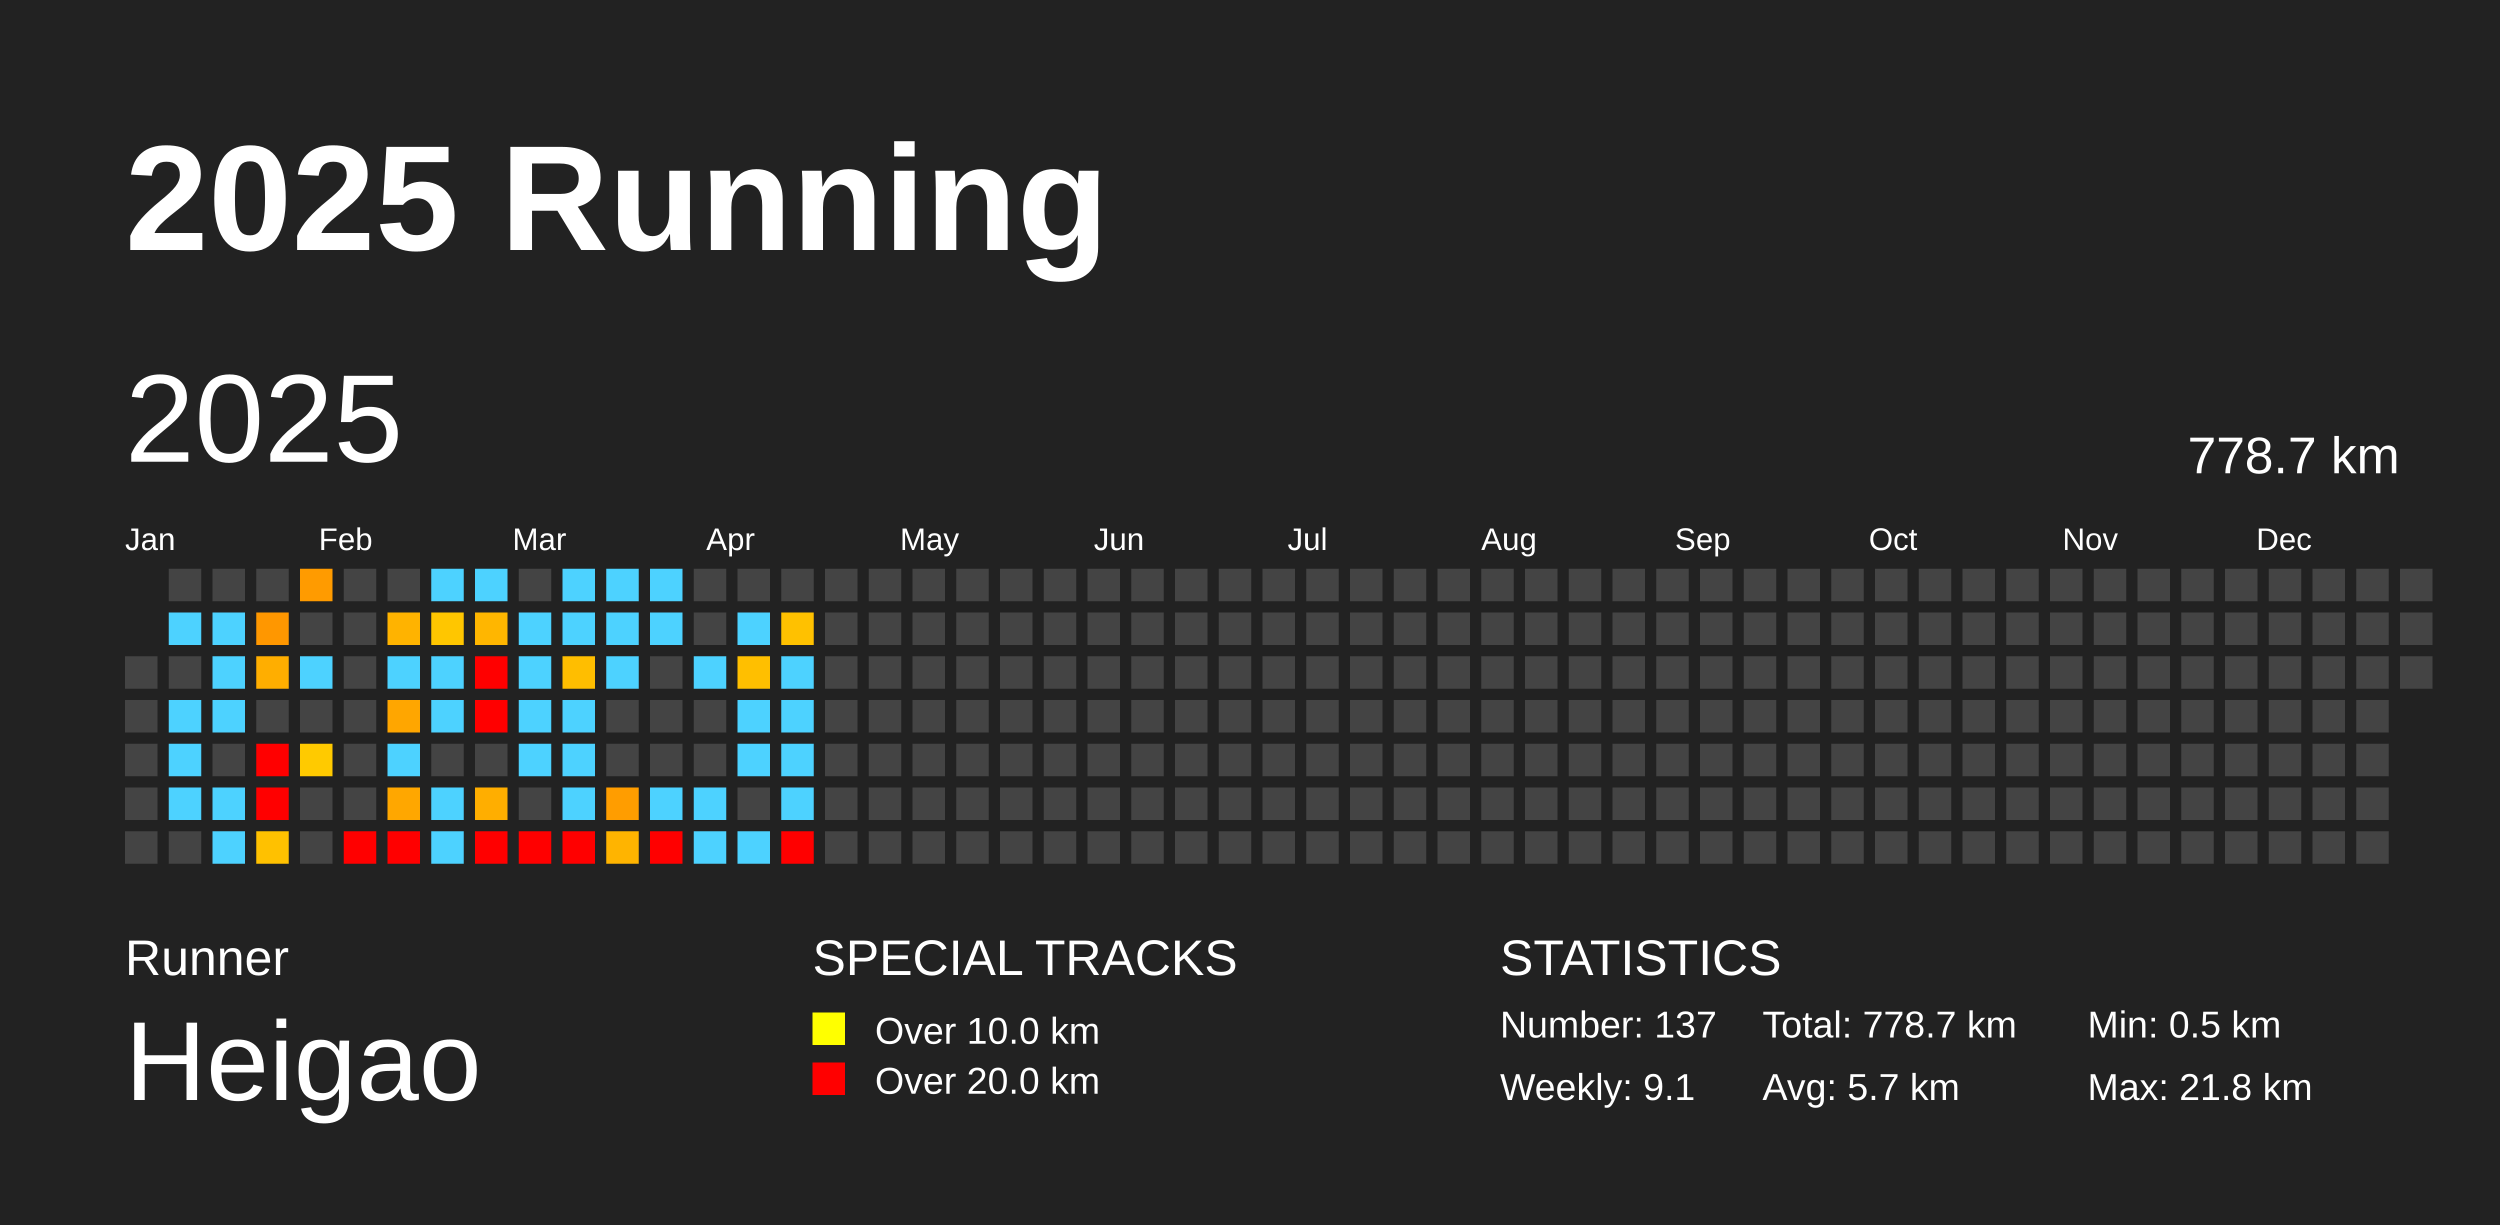
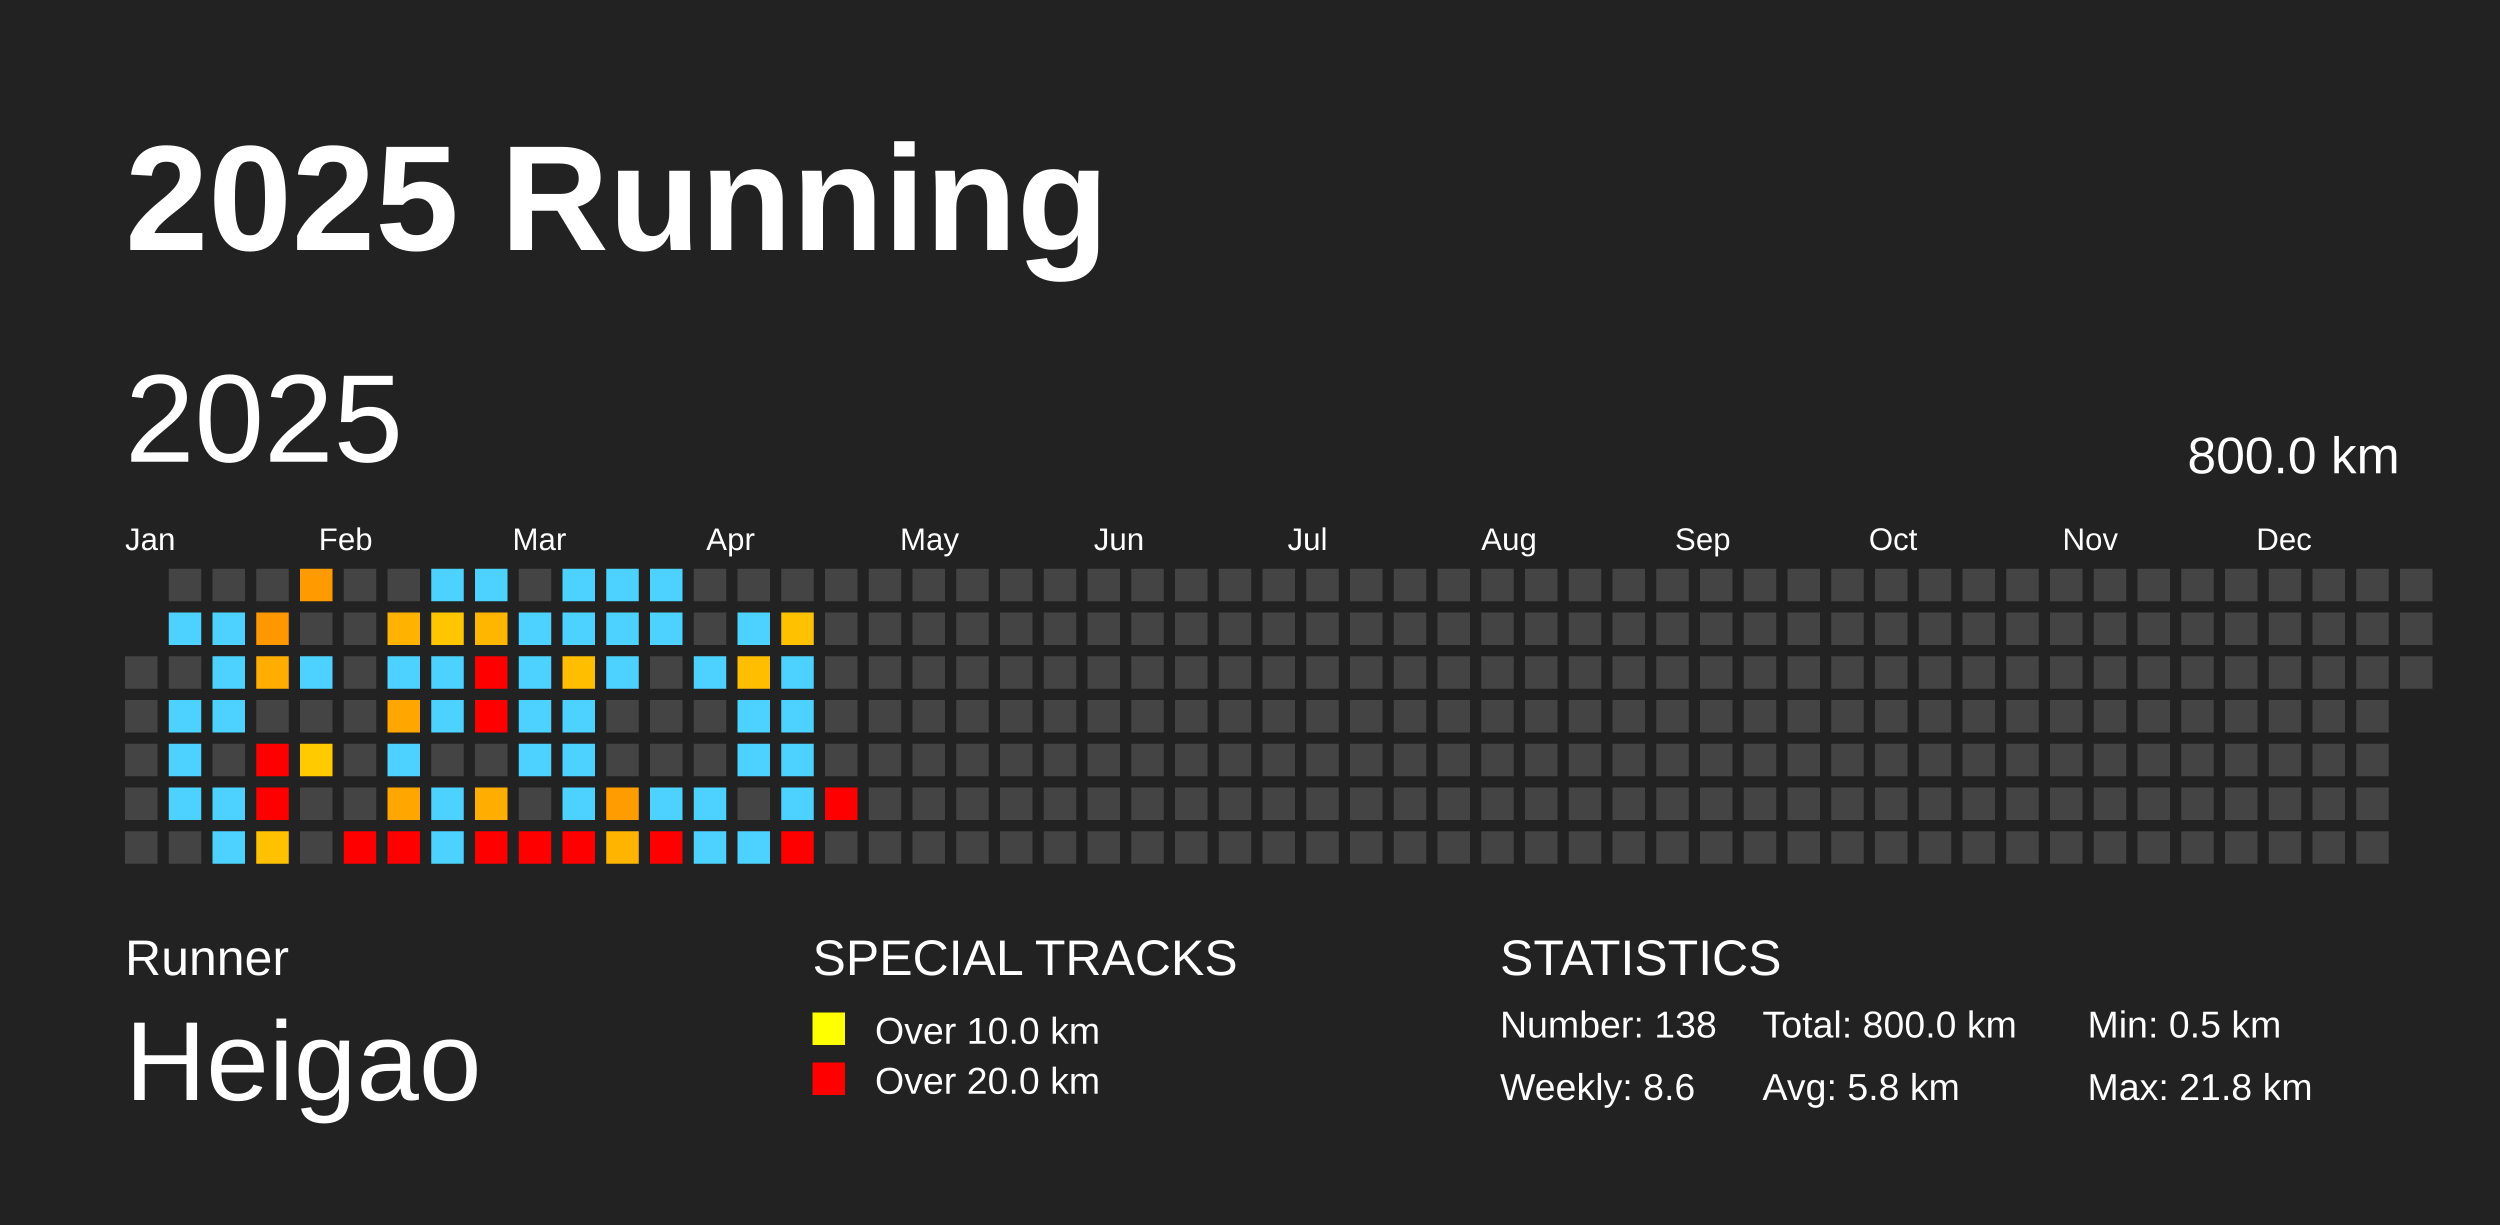
<svg xmlns="http://www.w3.org/2000/svg" baseProfile="full" height="98mm" version="1.1" viewBox="0,0,200,98" width="200mm">
  <defs />
  <rect fill="#222222" height="98" width="200" x="0" y="0" />
  <text fill="#FFFFFF" style="font-size:12px; font-family:Arial; font-weight:bold;" x="10" y="20">2025 Running</text>
  <text fill="#FFFFFF" style="font-size:4px; font-family:Arial" x="10" y="78">Runner</text>
  <text fill="#FFFFFF" style="font-size:9px; font-family:Arial" x="10" y="88">Heigao</text>
  <text fill="#FFFFFF" style="font-size:4px; font-family:Arial" x="65" y="78">SPECIAL TRACKS</text>
  <rect fill="yellow" height="2.6" width="2.6" x="65" y="81" />
  <text fill="#FFFFFF" style="font-size:3px; font-family:Arial" x="70" y="83.5">Over 10.0 km</text>
  <rect fill="red" height="2.6" width="2.6" x="65" y="85" />
  <text fill="#FFFFFF" style="font-size:3px; font-family:Arial" x="70" y="87.5">Over 20.0 km</text>
  <text fill="#FFFFFF" style="font-size:4px; font-family:Arial" x="120" y="78">STATISTICS</text>
-   <text fill="#FFFFFF" style="font-size:3px; font-family:Arial" x="120" y="83">Number: 137</text>
-   <text fill="#FFFFFF" style="font-size:3px; font-family:Arial" x="120" y="88">Weekly: 9.1</text>
-   <text fill="#FFFFFF" style="font-size:3px; font-family:Arial" x="141" y="83">Total: 778.7 km</text>
-   <text fill="#FFFFFF" style="font-size:3px; font-family:Arial" x="141" y="88">Avg: 5.7 km</text>
+   <text fill="#FFFFFF" style="font-size:3px; font-family:Arial" x="120" y="83">Number: 138</text>
+   <text fill="#FFFFFF" style="font-size:3px; font-family:Arial" x="120" y="88">Weekly: 8.6</text>
+   <text fill="#FFFFFF" style="font-size:3px; font-family:Arial" x="141" y="83">Total: 800.0 km</text>
+   <text fill="#FFFFFF" style="font-size:3px; font-family:Arial" x="141" y="88">Avg: 5.8 km</text>
  <text fill="#FFFFFF" style="font-size:3px; font-family:Arial" x="167" y="83">Min: 0.5 km</text>
  <text fill="#FFFFFF" style="font-size:3px; font-family:Arial" x="167" y="88">Max: 21.8 km</text>
  <text dominant-baseline="hanging" fill="#FFFFFF" style="font-size:10.0px; font-family:Arial;" x="10" y="30">2025</text>
-   <text dominant-baseline="hanging" fill="#FFFFFF" style="font-size:4.125px; font-family:Arial;" x="175" y="35">778.7 km</text>
+   <text dominant-baseline="hanging" fill="#FFFFFF" style="font-size:4.125px; font-family:Arial;" x="175" y="35">800.0 km</text>
  <text fill="#FFFFFF" style="font-size:2.5px; font-family:Arial" x="10.0" y="44">Jan</text>
  <text fill="#FFFFFF" style="font-size:2.5px; font-family:Arial" x="25.5" y="44">Feb</text>
  <text fill="#FFFFFF" style="font-size:2.5px; font-family:Arial" x="41.0" y="44">Mar</text>
  <text fill="#FFFFFF" style="font-size:2.5px; font-family:Arial" x="56.5" y="44">Apr</text>
  <text fill="#FFFFFF" style="font-size:2.5px; font-family:Arial" x="72.0" y="44">May</text>
  <text fill="#FFFFFF" style="font-size:2.5px; font-family:Arial" x="87.5" y="44">Jun</text>
  <text fill="#FFFFFF" style="font-size:2.5px; font-family:Arial" x="103.0" y="44">Jul</text>
  <text fill="#FFFFFF" style="font-size:2.5px; font-family:Arial" x="118.5" y="44">Aug</text>
  <text fill="#FFFFFF" style="font-size:2.5px; font-family:Arial" x="134.0" y="44">Sep</text>
  <text fill="#FFFFFF" style="font-size:2.5px; font-family:Arial" x="149.5" y="44">Oct</text>
  <text fill="#FFFFFF" style="font-size:2.5px; font-family:Arial" x="165.0" y="44">Nov</text>
  <text fill="#FFFFFF" style="font-size:2.5px; font-family:Arial" x="180.5" y="44">Dec</text>
  <rect fill="#444444" height="2.6" width="2.6" x="10.0" y="52.5" />
  <rect fill="#444444" height="2.6" width="2.6" x="10.0" y="56.0" />
  <rect fill="#444444" height="2.6" width="2.6" x="10.0" y="59.5" />
  <rect fill="#444444" height="2.6" width="2.6" x="10.0" y="63.0" />
  <rect fill="#444444" height="2.6" width="2.6" x="10.0" y="66.5" />
  <rect fill="#444444" height="2.6" width="2.6" x="13.5" y="45.5" />
  <rect fill="#4dd2ff" height="2.6" width="2.6" x="13.5" y="49.0" />
  <rect fill="#444444" height="2.6" width="2.6" x="13.5" y="52.5" />
  <rect fill="#4dd2ff" height="2.6" width="2.6" x="13.5" y="56.0" />
  <rect fill="#4dd2ff" height="2.6" width="2.6" x="13.5" y="59.5" />
  <rect fill="#4dd2ff" height="2.6" width="2.6" x="13.5" y="63.0" />
  <rect fill="#444444" height="2.6" width="2.6" x="13.5" y="66.5" />
  <rect fill="#444444" height="2.6" width="2.6" x="17.0" y="45.5" />
  <rect fill="#4dd2ff" height="2.6" width="2.6" x="17.0" y="49.0" />
  <rect fill="#4dd2ff" height="2.6" width="2.6" x="17.0" y="52.5" />
  <rect fill="#4dd2ff" height="2.6" width="2.6" x="17.0" y="56.0" />
  <rect fill="#444444" height="2.6" width="2.6" x="17.0" y="59.5" />
  <rect fill="#4dd2ff" height="2.6" width="2.6" x="17.0" y="63.0" />
  <rect fill="#4dd2ff" height="2.6" width="2.6" x="17.0" y="66.5" />
  <rect fill="#444444" height="2.6" width="2.6" x="20.5" y="45.5" />
  <rect fill="#ff9700" height="2.6" width="2.6" x="20.5" y="49.0" />
  <rect fill="#ffae00" height="2.6" width="2.6" x="20.5" y="52.5" />
  <rect fill="#444444" height="2.6" width="2.6" x="20.5" y="56.0" />
  <rect fill="red" height="2.6" width="2.6" x="20.5" y="59.5" />
  <rect fill="red" height="2.6" width="2.6" x="20.5" y="63.0" />
  <rect fill="#ffc100" height="2.6" width="2.6" x="20.5" y="66.5" />
  <rect fill="#ff9b00" height="2.6" width="2.6" x="24.0" y="45.5" />
  <rect fill="#444444" height="2.6" width="2.6" x="24.0" y="49.0" />
  <rect fill="#4dd2ff" height="2.6" width="2.6" x="24.0" y="52.5" />
  <rect fill="#444444" height="2.6" width="2.6" x="24.0" y="56.0" />
  <rect fill="#ffca00" height="2.6" width="2.6" x="24.0" y="59.5" />
  <rect fill="#444444" height="2.6" width="2.6" x="24.0" y="63.0" />
  <rect fill="#444444" height="2.6" width="2.6" x="24.0" y="66.5" />
  <rect fill="#444444" height="2.6" width="2.6" x="27.5" y="45.5" />
  <rect fill="#444444" height="2.6" width="2.6" x="27.5" y="49.0" />
  <rect fill="#444444" height="2.6" width="2.6" x="27.5" y="52.5" />
  <rect fill="#444444" height="2.6" width="2.6" x="27.5" y="56.0" />
  <rect fill="#444444" height="2.6" width="2.6" x="27.5" y="59.5" />
  <rect fill="#444444" height="2.6" width="2.6" x="27.5" y="63.0" />
  <rect fill="red" height="2.6" width="2.6" x="27.5" y="66.5" />
  <rect fill="#444444" height="2.6" width="2.6" x="31.0" y="45.5" />
  <rect fill="#ffb300" height="2.6" width="2.6" x="31.0" y="49.0" />
  <rect fill="#4dd2ff" height="2.6" width="2.6" x="31.0" y="52.5" />
  <rect fill="#ffa600" height="2.6" width="2.6" x="31.0" y="56.0" />
  <rect fill="#4dd2ff" height="2.6" width="2.6" x="31.0" y="59.5" />
  <rect fill="#ffa700" height="2.6" width="2.6" x="31.0" y="63.0" />
  <rect fill="red" height="2.6" width="2.6" x="31.0" y="66.5" />
  <rect fill="#4dd2ff" height="2.6" width="2.6" x="34.5" y="45.5" />
  <rect fill="#ffc600" height="2.6" width="2.6" x="34.5" y="49.0" />
  <rect fill="#4dd2ff" height="2.6" width="2.6" x="34.5" y="52.5" />
  <rect fill="#4dd2ff" height="2.6" width="2.6" x="34.5" y="56.0" />
  <rect fill="#444444" height="2.6" width="2.6" x="34.5" y="59.5" />
  <rect fill="#4dd2ff" height="2.6" width="2.6" x="34.5" y="63.0" />
  <rect fill="#4dd2ff" height="2.6" width="2.6" x="34.5" y="66.5" />
  <rect fill="#4dd2ff" height="2.6" width="2.6" x="38.0" y="45.5" />
  <rect fill="#ffb600" height="2.6" width="2.6" x="38.0" y="49.0" />
  <rect fill="red" height="2.6" width="2.6" x="38.0" y="52.5" />
  <rect fill="red" height="2.6" width="2.6" x="38.0" y="56.0" />
  <rect fill="#444444" height="2.6" width="2.6" x="38.0" y="59.5" />
  <rect fill="#ffae00" height="2.6" width="2.6" x="38.0" y="63.0" />
  <rect fill="red" height="2.6" width="2.6" x="38.0" y="66.5" />
  <rect fill="#444444" height="2.6" width="2.6" x="41.5" y="45.5" />
  <rect fill="#4dd2ff" height="2.6" width="2.6" x="41.5" y="49.0" />
  <rect fill="#4dd2ff" height="2.6" width="2.6" x="41.5" y="52.5" />
  <rect fill="#4dd2ff" height="2.6" width="2.6" x="41.5" y="56.0" />
  <rect fill="#4dd2ff" height="2.6" width="2.6" x="41.5" y="59.5" />
  <rect fill="#444444" height="2.6" width="2.6" x="41.5" y="63.0" />
  <rect fill="red" height="2.6" width="2.6" x="41.5" y="66.5" />
  <rect fill="#4dd2ff" height="2.6" width="2.6" x="45.0" y="45.5" />
  <rect fill="#4dd2ff" height="2.6" width="2.6" x="45.0" y="49.0" />
  <rect fill="#ffbe00" height="2.6" width="2.6" x="45.0" y="52.5" />
  <rect fill="#4dd2ff" height="2.6" width="2.6" x="45.0" y="56.0" />
  <rect fill="#4dd2ff" height="2.6" width="2.6" x="45.0" y="59.5" />
  <rect fill="#4dd2ff" height="2.6" width="2.6" x="45.0" y="63.0" />
  <rect fill="red" height="2.6" width="2.6" x="45.0" y="66.5" />
  <rect fill="#4dd2ff" height="2.6" width="2.6" x="48.5" y="45.5" />
  <rect fill="#4dd2ff" height="2.6" width="2.6" x="48.5" y="49.0" />
  <rect fill="#4dd2ff" height="2.6" width="2.6" x="48.5" y="52.5" />
  <rect fill="#444444" height="2.6" width="2.6" x="48.5" y="56.0" />
  <rect fill="#444444" height="2.6" width="2.6" x="48.5" y="59.5" />
  <rect fill="#ff9d00" height="2.6" width="2.6" x="48.5" y="63.0" />
  <rect fill="#ffb400" height="2.6" width="2.6" x="48.5" y="66.5" />
  <rect fill="#4dd2ff" height="2.6" width="2.6" x="52.0" y="45.5" />
  <rect fill="#4dd2ff" height="2.6" width="2.6" x="52.0" y="49.0" />
  <rect fill="#444444" height="2.6" width="2.6" x="52.0" y="52.5" />
  <rect fill="#444444" height="2.6" width="2.6" x="52.0" y="56.0" />
  <rect fill="#444444" height="2.6" width="2.6" x="52.0" y="59.5" />
  <rect fill="#4dd2ff" height="2.6" width="2.6" x="52.0" y="63.0" />
  <rect fill="red" height="2.6" width="2.6" x="52.0" y="66.5" />
  <rect fill="#444444" height="2.6" width="2.6" x="55.5" y="45.5" />
  <rect fill="#444444" height="2.6" width="2.6" x="55.5" y="49.0" />
  <rect fill="#4dd2ff" height="2.6" width="2.6" x="55.5" y="52.5" />
  <rect fill="#444444" height="2.6" width="2.6" x="55.5" y="56.0" />
  <rect fill="#444444" height="2.6" width="2.6" x="55.5" y="59.5" />
  <rect fill="#4dd2ff" height="2.6" width="2.6" x="55.5" y="63.0" />
  <rect fill="#4dd2ff" height="2.6" width="2.6" x="55.5" y="66.5" />
  <rect fill="#444444" height="2.6" width="2.6" x="59.0" y="45.5" />
  <rect fill="#4dd2ff" height="2.6" width="2.6" x="59.0" y="49.0" />
  <rect fill="#ffbf00" height="2.6" width="2.6" x="59.0" y="52.5" />
  <rect fill="#4dd2ff" height="2.6" width="2.6" x="59.0" y="56.0" />
  <rect fill="#4dd2ff" height="2.6" width="2.6" x="59.0" y="59.5" />
  <rect fill="#444444" height="2.6" width="2.6" x="59.0" y="63.0" />
  <rect fill="#4dd2ff" height="2.6" width="2.6" x="59.0" y="66.5" />
  <rect fill="#444444" height="2.6" width="2.6" x="62.5" y="45.5" />
  <rect fill="#ffc100" height="2.6" width="2.6" x="62.5" y="49.0" />
  <rect fill="#4dd2ff" height="2.6" width="2.6" x="62.5" y="52.5" />
  <rect fill="#4dd2ff" height="2.6" width="2.6" x="62.5" y="56.0" />
  <rect fill="#4dd2ff" height="2.6" width="2.6" x="62.5" y="59.5" />
  <rect fill="#4dd2ff" height="2.6" width="2.6" x="62.5" y="63.0" />
  <rect fill="red" height="2.6" width="2.6" x="62.5" y="66.5" />
  <rect fill="#444444" height="2.6" width="2.6" x="66.0" y="45.5" />
  <rect fill="#444444" height="2.6" width="2.6" x="66.0" y="49.0" />
  <rect fill="#444444" height="2.6" width="2.6" x="66.0" y="52.5" />
  <rect fill="#444444" height="2.6" width="2.6" x="66.0" y="56.0" />
  <rect fill="#444444" height="2.6" width="2.6" x="66.0" y="59.5" />
-   <rect fill="#444444" height="2.6" width="2.6" x="66.0" y="63.0" />
+   <rect fill="red" height="2.6" width="2.6" x="66.0" y="63.0" />
  <rect fill="#444444" height="2.6" width="2.6" x="66.0" y="66.5" />
  <rect fill="#444444" height="2.6" width="2.6" x="69.5" y="45.5" />
  <rect fill="#444444" height="2.6" width="2.6" x="69.5" y="49.0" />
  <rect fill="#444444" height="2.6" width="2.6" x="69.5" y="52.5" />
  <rect fill="#444444" height="2.6" width="2.6" x="69.5" y="56.0" />
  <rect fill="#444444" height="2.6" width="2.6" x="69.5" y="59.5" />
  <rect fill="#444444" height="2.6" width="2.6" x="69.5" y="63.0" />
  <rect fill="#444444" height="2.6" width="2.6" x="69.5" y="66.5" />
  <rect fill="#444444" height="2.6" width="2.6" x="73.0" y="45.5" />
  <rect fill="#444444" height="2.6" width="2.6" x="73.0" y="49.0" />
  <rect fill="#444444" height="2.6" width="2.6" x="73.0" y="52.5" />
  <rect fill="#444444" height="2.6" width="2.6" x="73.0" y="56.0" />
  <rect fill="#444444" height="2.6" width="2.6" x="73.0" y="59.5" />
  <rect fill="#444444" height="2.6" width="2.6" x="73.0" y="63.0" />
  <rect fill="#444444" height="2.6" width="2.6" x="73.0" y="66.5" />
  <rect fill="#444444" height="2.6" width="2.6" x="76.5" y="45.5" />
  <rect fill="#444444" height="2.6" width="2.6" x="76.5" y="49.0" />
  <rect fill="#444444" height="2.6" width="2.6" x="76.5" y="52.5" />
  <rect fill="#444444" height="2.6" width="2.6" x="76.5" y="56.0" />
  <rect fill="#444444" height="2.6" width="2.6" x="76.5" y="59.5" />
  <rect fill="#444444" height="2.6" width="2.6" x="76.5" y="63.0" />
  <rect fill="#444444" height="2.6" width="2.6" x="76.5" y="66.5" />
  <rect fill="#444444" height="2.6" width="2.6" x="80.0" y="45.5" />
  <rect fill="#444444" height="2.6" width="2.6" x="80.0" y="49.0" />
  <rect fill="#444444" height="2.6" width="2.6" x="80.0" y="52.5" />
  <rect fill="#444444" height="2.6" width="2.6" x="80.0" y="56.0" />
  <rect fill="#444444" height="2.6" width="2.6" x="80.0" y="59.5" />
  <rect fill="#444444" height="2.6" width="2.6" x="80.0" y="63.0" />
  <rect fill="#444444" height="2.6" width="2.6" x="80.0" y="66.5" />
  <rect fill="#444444" height="2.6" width="2.6" x="83.5" y="45.5" />
  <rect fill="#444444" height="2.6" width="2.6" x="83.5" y="49.0" />
  <rect fill="#444444" height="2.6" width="2.6" x="83.5" y="52.5" />
  <rect fill="#444444" height="2.6" width="2.6" x="83.5" y="56.0" />
  <rect fill="#444444" height="2.6" width="2.6" x="83.5" y="59.5" />
  <rect fill="#444444" height="2.6" width="2.6" x="83.5" y="63.0" />
  <rect fill="#444444" height="2.6" width="2.6" x="83.5" y="66.5" />
  <rect fill="#444444" height="2.6" width="2.6" x="87.0" y="45.5" />
  <rect fill="#444444" height="2.6" width="2.6" x="87.0" y="49.0" />
  <rect fill="#444444" height="2.6" width="2.6" x="87.0" y="52.5" />
  <rect fill="#444444" height="2.6" width="2.6" x="87.0" y="56.0" />
  <rect fill="#444444" height="2.6" width="2.6" x="87.0" y="59.5" />
  <rect fill="#444444" height="2.6" width="2.6" x="87.0" y="63.0" />
  <rect fill="#444444" height="2.6" width="2.6" x="87.0" y="66.5" />
  <rect fill="#444444" height="2.6" width="2.6" x="90.5" y="45.5" />
  <rect fill="#444444" height="2.6" width="2.6" x="90.5" y="49.0" />
  <rect fill="#444444" height="2.6" width="2.6" x="90.5" y="52.5" />
  <rect fill="#444444" height="2.6" width="2.6" x="90.5" y="56.0" />
  <rect fill="#444444" height="2.6" width="2.6" x="90.5" y="59.5" />
  <rect fill="#444444" height="2.6" width="2.6" x="90.5" y="63.0" />
  <rect fill="#444444" height="2.6" width="2.6" x="90.5" y="66.5" />
  <rect fill="#444444" height="2.6" width="2.6" x="94.0" y="45.5" />
  <rect fill="#444444" height="2.6" width="2.6" x="94.0" y="49.0" />
  <rect fill="#444444" height="2.6" width="2.6" x="94.0" y="52.5" />
  <rect fill="#444444" height="2.6" width="2.6" x="94.0" y="56.0" />
  <rect fill="#444444" height="2.6" width="2.6" x="94.0" y="59.5" />
  <rect fill="#444444" height="2.6" width="2.6" x="94.0" y="63.0" />
  <rect fill="#444444" height="2.6" width="2.6" x="94.0" y="66.5" />
  <rect fill="#444444" height="2.6" width="2.6" x="97.5" y="45.5" />
  <rect fill="#444444" height="2.6" width="2.6" x="97.5" y="49.0" />
  <rect fill="#444444" height="2.6" width="2.6" x="97.5" y="52.5" />
  <rect fill="#444444" height="2.6" width="2.6" x="97.5" y="56.0" />
  <rect fill="#444444" height="2.6" width="2.6" x="97.5" y="59.5" />
  <rect fill="#444444" height="2.6" width="2.6" x="97.5" y="63.0" />
  <rect fill="#444444" height="2.6" width="2.6" x="97.5" y="66.5" />
  <rect fill="#444444" height="2.6" width="2.6" x="101.0" y="45.5" />
  <rect fill="#444444" height="2.6" width="2.6" x="101.0" y="49.0" />
  <rect fill="#444444" height="2.6" width="2.6" x="101.0" y="52.5" />
  <rect fill="#444444" height="2.6" width="2.6" x="101.0" y="56.0" />
  <rect fill="#444444" height="2.6" width="2.6" x="101.0" y="59.5" />
  <rect fill="#444444" height="2.6" width="2.6" x="101.0" y="63.0" />
  <rect fill="#444444" height="2.6" width="2.6" x="101.0" y="66.5" />
  <rect fill="#444444" height="2.6" width="2.6" x="104.5" y="45.5" />
  <rect fill="#444444" height="2.6" width="2.6" x="104.5" y="49.0" />
  <rect fill="#444444" height="2.6" width="2.6" x="104.5" y="52.5" />
  <rect fill="#444444" height="2.6" width="2.6" x="104.5" y="56.0" />
  <rect fill="#444444" height="2.6" width="2.6" x="104.5" y="59.5" />
  <rect fill="#444444" height="2.6" width="2.6" x="104.5" y="63.0" />
  <rect fill="#444444" height="2.6" width="2.6" x="104.5" y="66.5" />
  <rect fill="#444444" height="2.6" width="2.6" x="108.0" y="45.5" />
  <rect fill="#444444" height="2.6" width="2.6" x="108.0" y="49.0" />
  <rect fill="#444444" height="2.6" width="2.6" x="108.0" y="52.5" />
  <rect fill="#444444" height="2.6" width="2.6" x="108.0" y="56.0" />
  <rect fill="#444444" height="2.6" width="2.6" x="108.0" y="59.5" />
  <rect fill="#444444" height="2.6" width="2.6" x="108.0" y="63.0" />
  <rect fill="#444444" height="2.6" width="2.6" x="108.0" y="66.5" />
  <rect fill="#444444" height="2.6" width="2.6" x="111.5" y="45.5" />
  <rect fill="#444444" height="2.6" width="2.6" x="111.5" y="49.0" />
  <rect fill="#444444" height="2.6" width="2.6" x="111.5" y="52.5" />
  <rect fill="#444444" height="2.6" width="2.6" x="111.5" y="56.0" />
  <rect fill="#444444" height="2.6" width="2.6" x="111.5" y="59.5" />
  <rect fill="#444444" height="2.6" width="2.6" x="111.5" y="63.0" />
  <rect fill="#444444" height="2.6" width="2.6" x="111.5" y="66.5" />
  <rect fill="#444444" height="2.6" width="2.6" x="115.0" y="45.5" />
  <rect fill="#444444" height="2.6" width="2.6" x="115.0" y="49.0" />
  <rect fill="#444444" height="2.6" width="2.6" x="115.0" y="52.5" />
  <rect fill="#444444" height="2.6" width="2.6" x="115.0" y="56.0" />
  <rect fill="#444444" height="2.6" width="2.6" x="115.0" y="59.5" />
  <rect fill="#444444" height="2.6" width="2.6" x="115.0" y="63.0" />
  <rect fill="#444444" height="2.6" width="2.6" x="115.0" y="66.5" />
  <rect fill="#444444" height="2.6" width="2.6" x="118.5" y="45.5" />
  <rect fill="#444444" height="2.6" width="2.6" x="118.5" y="49.0" />
  <rect fill="#444444" height="2.6" width="2.6" x="118.5" y="52.5" />
  <rect fill="#444444" height="2.6" width="2.6" x="118.5" y="56.0" />
  <rect fill="#444444" height="2.6" width="2.6" x="118.5" y="59.5" />
  <rect fill="#444444" height="2.6" width="2.6" x="118.5" y="63.0" />
  <rect fill="#444444" height="2.6" width="2.6" x="118.5" y="66.5" />
  <rect fill="#444444" height="2.6" width="2.6" x="122.0" y="45.5" />
  <rect fill="#444444" height="2.6" width="2.6" x="122.0" y="49.0" />
  <rect fill="#444444" height="2.6" width="2.6" x="122.0" y="52.5" />
  <rect fill="#444444" height="2.6" width="2.6" x="122.0" y="56.0" />
  <rect fill="#444444" height="2.6" width="2.6" x="122.0" y="59.5" />
  <rect fill="#444444" height="2.6" width="2.6" x="122.0" y="63.0" />
  <rect fill="#444444" height="2.6" width="2.6" x="122.0" y="66.5" />
  <rect fill="#444444" height="2.6" width="2.6" x="125.5" y="45.5" />
  <rect fill="#444444" height="2.6" width="2.6" x="125.5" y="49.0" />
  <rect fill="#444444" height="2.6" width="2.6" x="125.5" y="52.5" />
  <rect fill="#444444" height="2.6" width="2.6" x="125.5" y="56.0" />
  <rect fill="#444444" height="2.6" width="2.6" x="125.5" y="59.5" />
  <rect fill="#444444" height="2.6" width="2.6" x="125.5" y="63.0" />
  <rect fill="#444444" height="2.6" width="2.6" x="125.5" y="66.5" />
  <rect fill="#444444" height="2.6" width="2.6" x="129.0" y="45.5" />
  <rect fill="#444444" height="2.6" width="2.6" x="129.0" y="49.0" />
  <rect fill="#444444" height="2.6" width="2.6" x="129.0" y="52.5" />
  <rect fill="#444444" height="2.6" width="2.6" x="129.0" y="56.0" />
  <rect fill="#444444" height="2.6" width="2.6" x="129.0" y="59.5" />
  <rect fill="#444444" height="2.6" width="2.6" x="129.0" y="63.0" />
  <rect fill="#444444" height="2.6" width="2.6" x="129.0" y="66.5" />
  <rect fill="#444444" height="2.6" width="2.6" x="132.5" y="45.5" />
  <rect fill="#444444" height="2.6" width="2.6" x="132.5" y="49.0" />
  <rect fill="#444444" height="2.6" width="2.6" x="132.5" y="52.5" />
  <rect fill="#444444" height="2.6" width="2.6" x="132.5" y="56.0" />
  <rect fill="#444444" height="2.6" width="2.6" x="132.5" y="59.5" />
  <rect fill="#444444" height="2.6" width="2.6" x="132.5" y="63.0" />
  <rect fill="#444444" height="2.6" width="2.6" x="132.5" y="66.5" />
  <rect fill="#444444" height="2.6" width="2.6" x="136.0" y="45.5" />
  <rect fill="#444444" height="2.6" width="2.6" x="136.0" y="49.0" />
  <rect fill="#444444" height="2.6" width="2.6" x="136.0" y="52.5" />
  <rect fill="#444444" height="2.6" width="2.6" x="136.0" y="56.0" />
  <rect fill="#444444" height="2.6" width="2.6" x="136.0" y="59.5" />
  <rect fill="#444444" height="2.6" width="2.6" x="136.0" y="63.0" />
  <rect fill="#444444" height="2.6" width="2.6" x="136.0" y="66.5" />
  <rect fill="#444444" height="2.6" width="2.6" x="139.5" y="45.5" />
  <rect fill="#444444" height="2.6" width="2.6" x="139.5" y="49.0" />
  <rect fill="#444444" height="2.6" width="2.6" x="139.5" y="52.5" />
  <rect fill="#444444" height="2.6" width="2.6" x="139.5" y="56.0" />
  <rect fill="#444444" height="2.6" width="2.6" x="139.5" y="59.5" />
  <rect fill="#444444" height="2.6" width="2.6" x="139.5" y="63.0" />
  <rect fill="#444444" height="2.6" width="2.6" x="139.5" y="66.5" />
  <rect fill="#444444" height="2.6" width="2.6" x="143.0" y="45.5" />
  <rect fill="#444444" height="2.6" width="2.6" x="143.0" y="49.0" />
  <rect fill="#444444" height="2.6" width="2.6" x="143.0" y="52.5" />
  <rect fill="#444444" height="2.6" width="2.6" x="143.0" y="56.0" />
  <rect fill="#444444" height="2.6" width="2.6" x="143.0" y="59.5" />
  <rect fill="#444444" height="2.6" width="2.6" x="143.0" y="63.0" />
  <rect fill="#444444" height="2.6" width="2.6" x="143.0" y="66.5" />
  <rect fill="#444444" height="2.6" width="2.6" x="146.5" y="45.5" />
  <rect fill="#444444" height="2.6" width="2.6" x="146.5" y="49.0" />
  <rect fill="#444444" height="2.6" width="2.6" x="146.5" y="52.5" />
  <rect fill="#444444" height="2.6" width="2.6" x="146.5" y="56.0" />
  <rect fill="#444444" height="2.6" width="2.6" x="146.5" y="59.5" />
  <rect fill="#444444" height="2.6" width="2.6" x="146.5" y="63.0" />
  <rect fill="#444444" height="2.6" width="2.6" x="146.5" y="66.5" />
  <rect fill="#444444" height="2.6" width="2.6" x="150.0" y="45.5" />
  <rect fill="#444444" height="2.6" width="2.6" x="150.0" y="49.0" />
  <rect fill="#444444" height="2.6" width="2.6" x="150.0" y="52.5" />
  <rect fill="#444444" height="2.6" width="2.6" x="150.0" y="56.0" />
  <rect fill="#444444" height="2.6" width="2.6" x="150.0" y="59.5" />
  <rect fill="#444444" height="2.6" width="2.6" x="150.0" y="63.0" />
  <rect fill="#444444" height="2.6" width="2.6" x="150.0" y="66.5" />
  <rect fill="#444444" height="2.6" width="2.6" x="153.5" y="45.5" />
  <rect fill="#444444" height="2.6" width="2.6" x="153.5" y="49.0" />
  <rect fill="#444444" height="2.6" width="2.6" x="153.5" y="52.5" />
  <rect fill="#444444" height="2.6" width="2.6" x="153.5" y="56.0" />
  <rect fill="#444444" height="2.6" width="2.6" x="153.5" y="59.5" />
  <rect fill="#444444" height="2.6" width="2.6" x="153.5" y="63.0" />
  <rect fill="#444444" height="2.6" width="2.6" x="153.5" y="66.5" />
  <rect fill="#444444" height="2.6" width="2.6" x="157.0" y="45.5" />
  <rect fill="#444444" height="2.6" width="2.6" x="157.0" y="49.0" />
  <rect fill="#444444" height="2.6" width="2.6" x="157.0" y="52.5" />
  <rect fill="#444444" height="2.6" width="2.6" x="157.0" y="56.0" />
  <rect fill="#444444" height="2.6" width="2.6" x="157.0" y="59.5" />
  <rect fill="#444444" height="2.6" width="2.6" x="157.0" y="63.0" />
  <rect fill="#444444" height="2.6" width="2.6" x="157.0" y="66.5" />
  <rect fill="#444444" height="2.6" width="2.6" x="160.5" y="45.5" />
  <rect fill="#444444" height="2.6" width="2.6" x="160.5" y="49.0" />
  <rect fill="#444444" height="2.6" width="2.6" x="160.5" y="52.5" />
  <rect fill="#444444" height="2.6" width="2.6" x="160.5" y="56.0" />
  <rect fill="#444444" height="2.6" width="2.6" x="160.5" y="59.5" />
  <rect fill="#444444" height="2.6" width="2.6" x="160.5" y="63.0" />
  <rect fill="#444444" height="2.6" width="2.6" x="160.5" y="66.5" />
  <rect fill="#444444" height="2.6" width="2.6" x="164.0" y="45.5" />
  <rect fill="#444444" height="2.6" width="2.6" x="164.0" y="49.0" />
  <rect fill="#444444" height="2.6" width="2.6" x="164.0" y="52.5" />
  <rect fill="#444444" height="2.6" width="2.6" x="164.0" y="56.0" />
  <rect fill="#444444" height="2.6" width="2.6" x="164.0" y="59.5" />
  <rect fill="#444444" height="2.6" width="2.6" x="164.0" y="63.0" />
  <rect fill="#444444" height="2.6" width="2.6" x="164.0" y="66.5" />
  <rect fill="#444444" height="2.6" width="2.6" x="167.5" y="45.5" />
  <rect fill="#444444" height="2.6" width="2.6" x="167.5" y="49.0" />
  <rect fill="#444444" height="2.6" width="2.6" x="167.5" y="52.5" />
  <rect fill="#444444" height="2.6" width="2.6" x="167.5" y="56.0" />
  <rect fill="#444444" height="2.6" width="2.6" x="167.5" y="59.5" />
  <rect fill="#444444" height="2.6" width="2.6" x="167.5" y="63.0" />
  <rect fill="#444444" height="2.6" width="2.6" x="167.5" y="66.5" />
  <rect fill="#444444" height="2.6" width="2.6" x="171.0" y="45.5" />
  <rect fill="#444444" height="2.6" width="2.6" x="171.0" y="49.0" />
  <rect fill="#444444" height="2.6" width="2.6" x="171.0" y="52.5" />
  <rect fill="#444444" height="2.6" width="2.6" x="171.0" y="56.0" />
  <rect fill="#444444" height="2.6" width="2.6" x="171.0" y="59.5" />
  <rect fill="#444444" height="2.6" width="2.6" x="171.0" y="63.0" />
  <rect fill="#444444" height="2.6" width="2.6" x="171.0" y="66.5" />
  <rect fill="#444444" height="2.6" width="2.6" x="174.5" y="45.5" />
  <rect fill="#444444" height="2.6" width="2.6" x="174.5" y="49.0" />
  <rect fill="#444444" height="2.6" width="2.6" x="174.5" y="52.5" />
  <rect fill="#444444" height="2.6" width="2.6" x="174.5" y="56.0" />
  <rect fill="#444444" height="2.6" width="2.6" x="174.5" y="59.5" />
  <rect fill="#444444" height="2.6" width="2.6" x="174.5" y="63.0" />
  <rect fill="#444444" height="2.6" width="2.6" x="174.5" y="66.5" />
  <rect fill="#444444" height="2.6" width="2.6" x="178.0" y="45.5" />
  <rect fill="#444444" height="2.6" width="2.6" x="178.0" y="49.0" />
  <rect fill="#444444" height="2.6" width="2.6" x="178.0" y="52.5" />
  <rect fill="#444444" height="2.6" width="2.6" x="178.0" y="56.0" />
  <rect fill="#444444" height="2.6" width="2.6" x="178.0" y="59.5" />
  <rect fill="#444444" height="2.6" width="2.6" x="178.0" y="63.0" />
  <rect fill="#444444" height="2.6" width="2.6" x="178.0" y="66.5" />
  <rect fill="#444444" height="2.6" width="2.6" x="181.5" y="45.5" />
  <rect fill="#444444" height="2.6" width="2.6" x="181.5" y="49.0" />
  <rect fill="#444444" height="2.6" width="2.6" x="181.5" y="52.5" />
  <rect fill="#444444" height="2.6" width="2.6" x="181.5" y="56.0" />
  <rect fill="#444444" height="2.6" width="2.6" x="181.5" y="59.5" />
  <rect fill="#444444" height="2.6" width="2.6" x="181.5" y="63.0" />
  <rect fill="#444444" height="2.6" width="2.6" x="181.5" y="66.5" />
  <rect fill="#444444" height="2.6" width="2.6" x="185.0" y="45.5" />
  <rect fill="#444444" height="2.6" width="2.6" x="185.0" y="49.0" />
  <rect fill="#444444" height="2.6" width="2.6" x="185.0" y="52.5" />
  <rect fill="#444444" height="2.6" width="2.6" x="185.0" y="56.0" />
  <rect fill="#444444" height="2.6" width="2.6" x="185.0" y="59.5" />
  <rect fill="#444444" height="2.6" width="2.6" x="185.0" y="63.0" />
  <rect fill="#444444" height="2.6" width="2.6" x="185.0" y="66.5" />
  <rect fill="#444444" height="2.6" width="2.6" x="188.5" y="45.5" />
  <rect fill="#444444" height="2.6" width="2.6" x="188.5" y="49.0" />
  <rect fill="#444444" height="2.6" width="2.6" x="188.5" y="52.5" />
  <rect fill="#444444" height="2.6" width="2.6" x="188.5" y="56.0" />
  <rect fill="#444444" height="2.6" width="2.6" x="188.5" y="59.5" />
  <rect fill="#444444" height="2.6" width="2.6" x="188.5" y="63.0" />
  <rect fill="#444444" height="2.6" width="2.6" x="188.5" y="66.5" />
  <rect fill="#444444" height="2.6" width="2.6" x="192.0" y="45.5" />
  <rect fill="#444444" height="2.6" width="2.6" x="192.0" y="49.0" />
  <rect fill="#444444" height="2.6" width="2.6" x="192.0" y="52.5" />
</svg>
